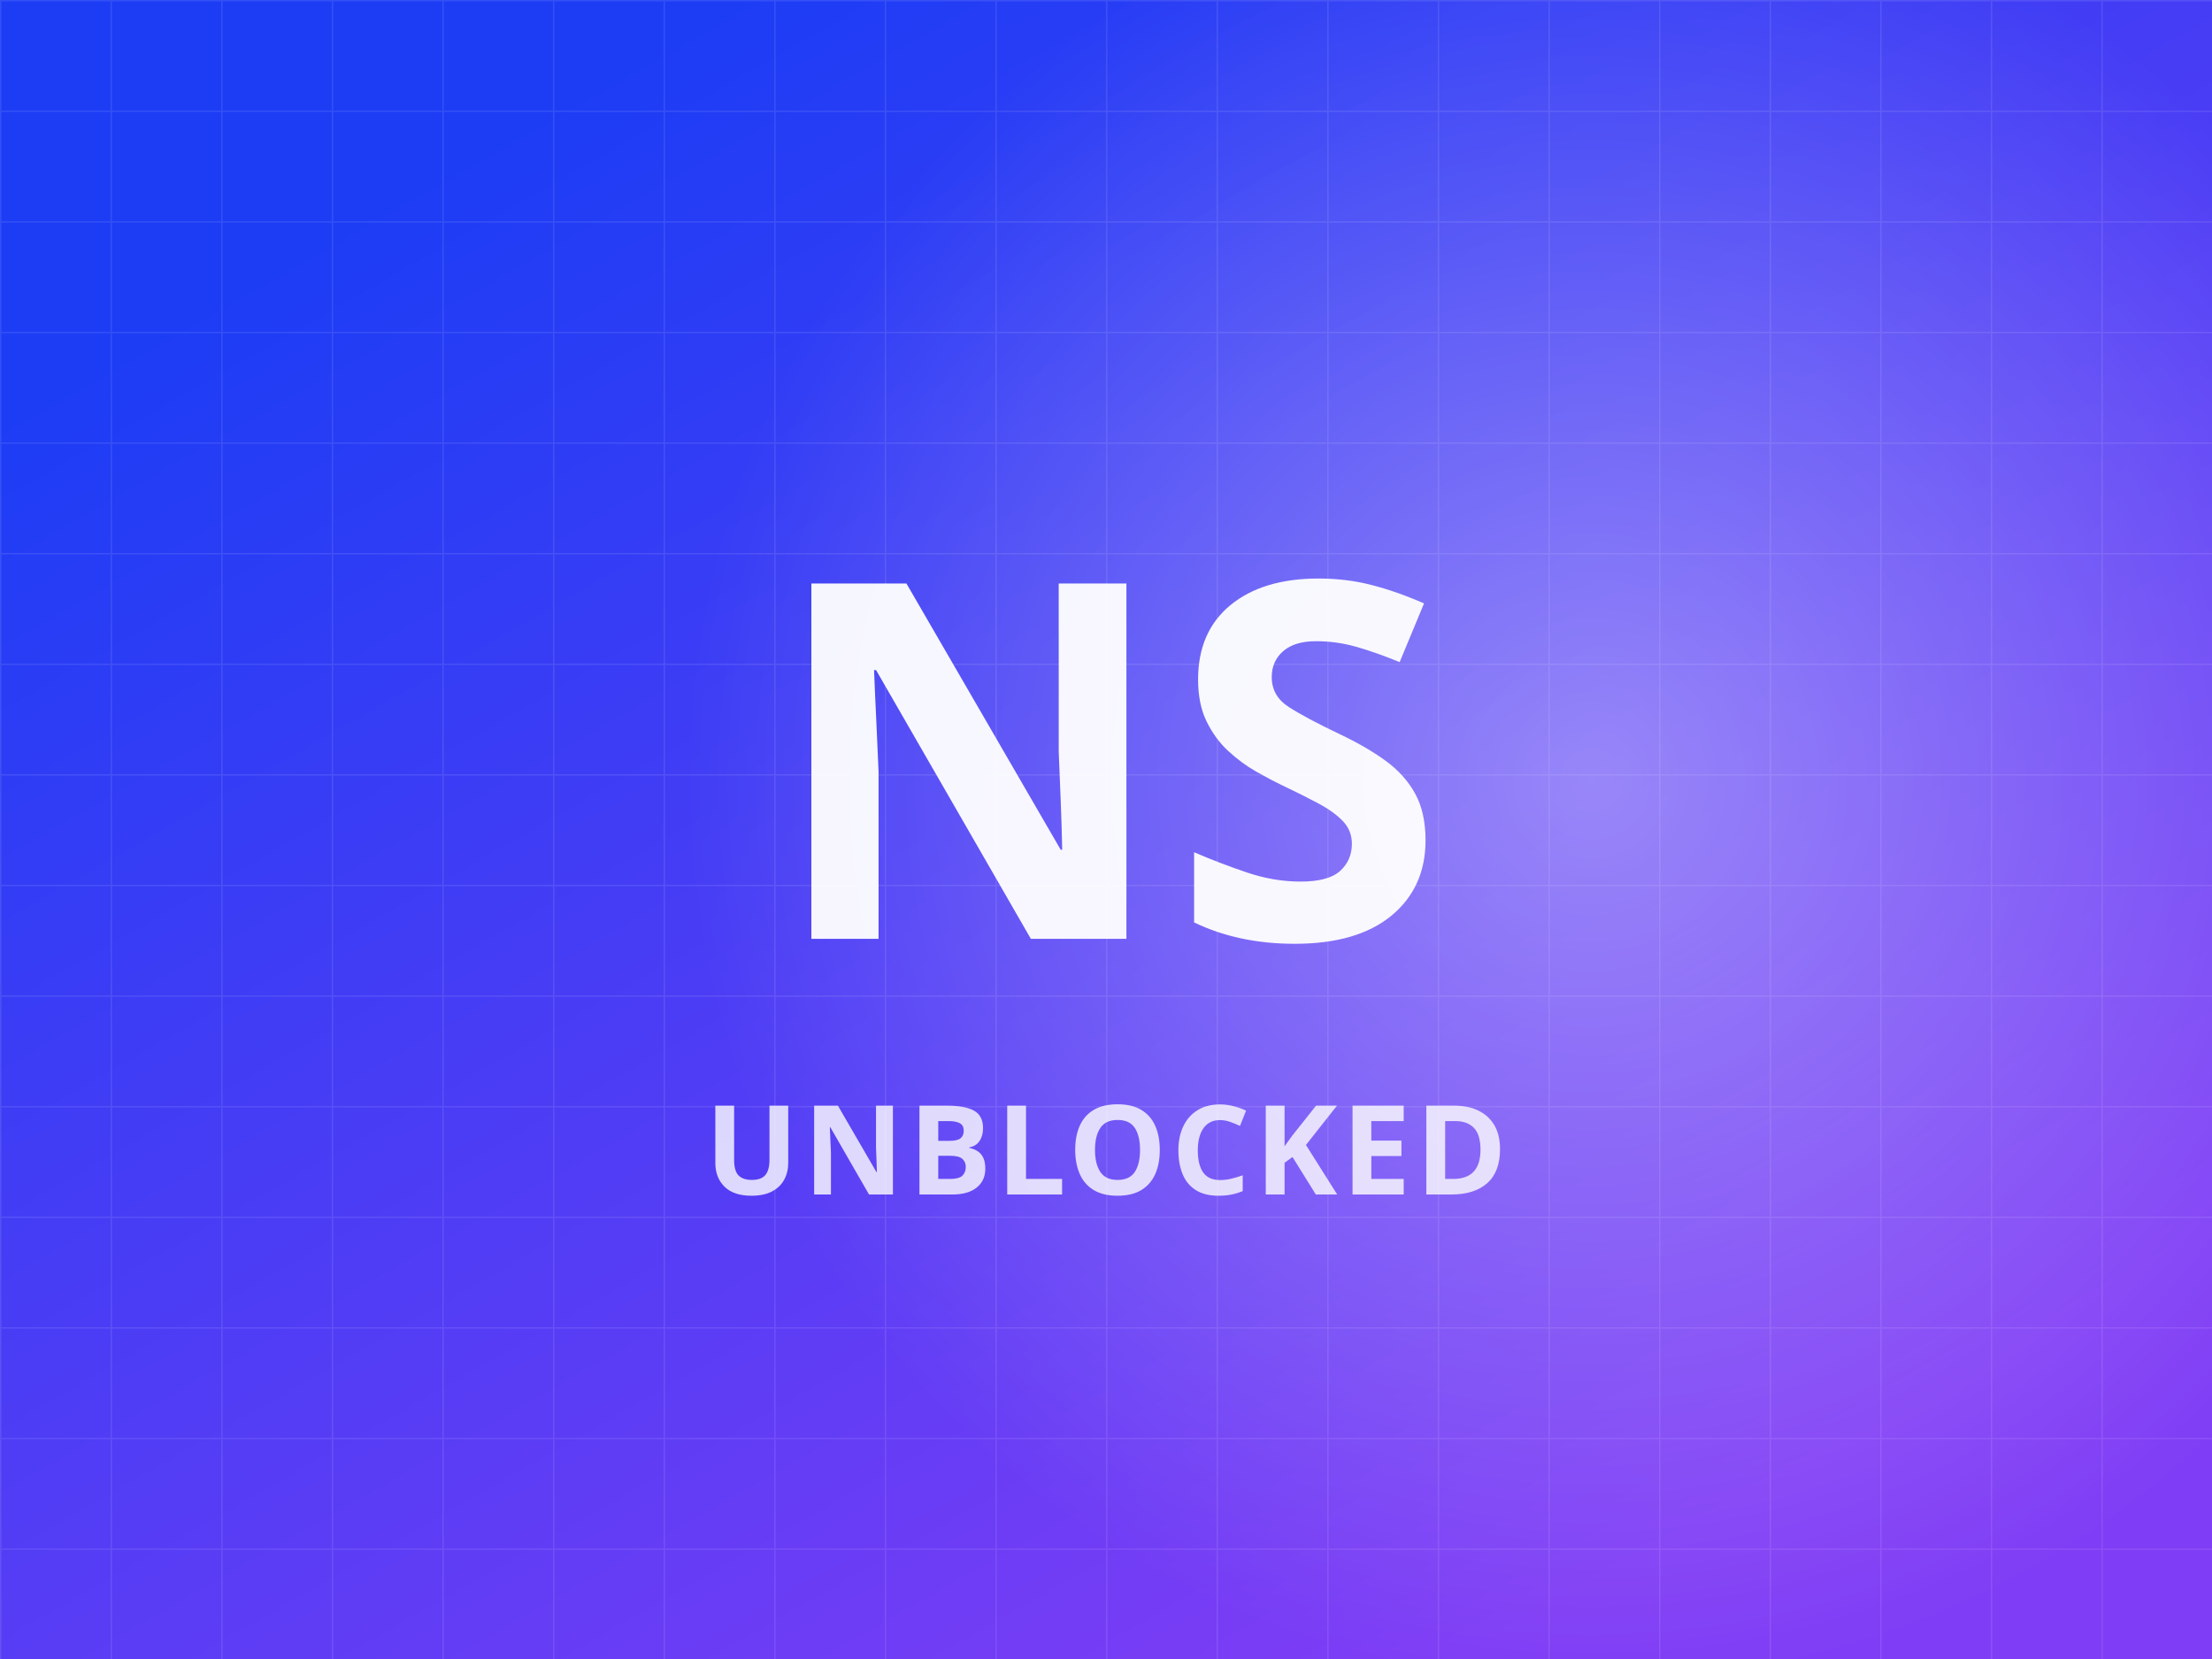
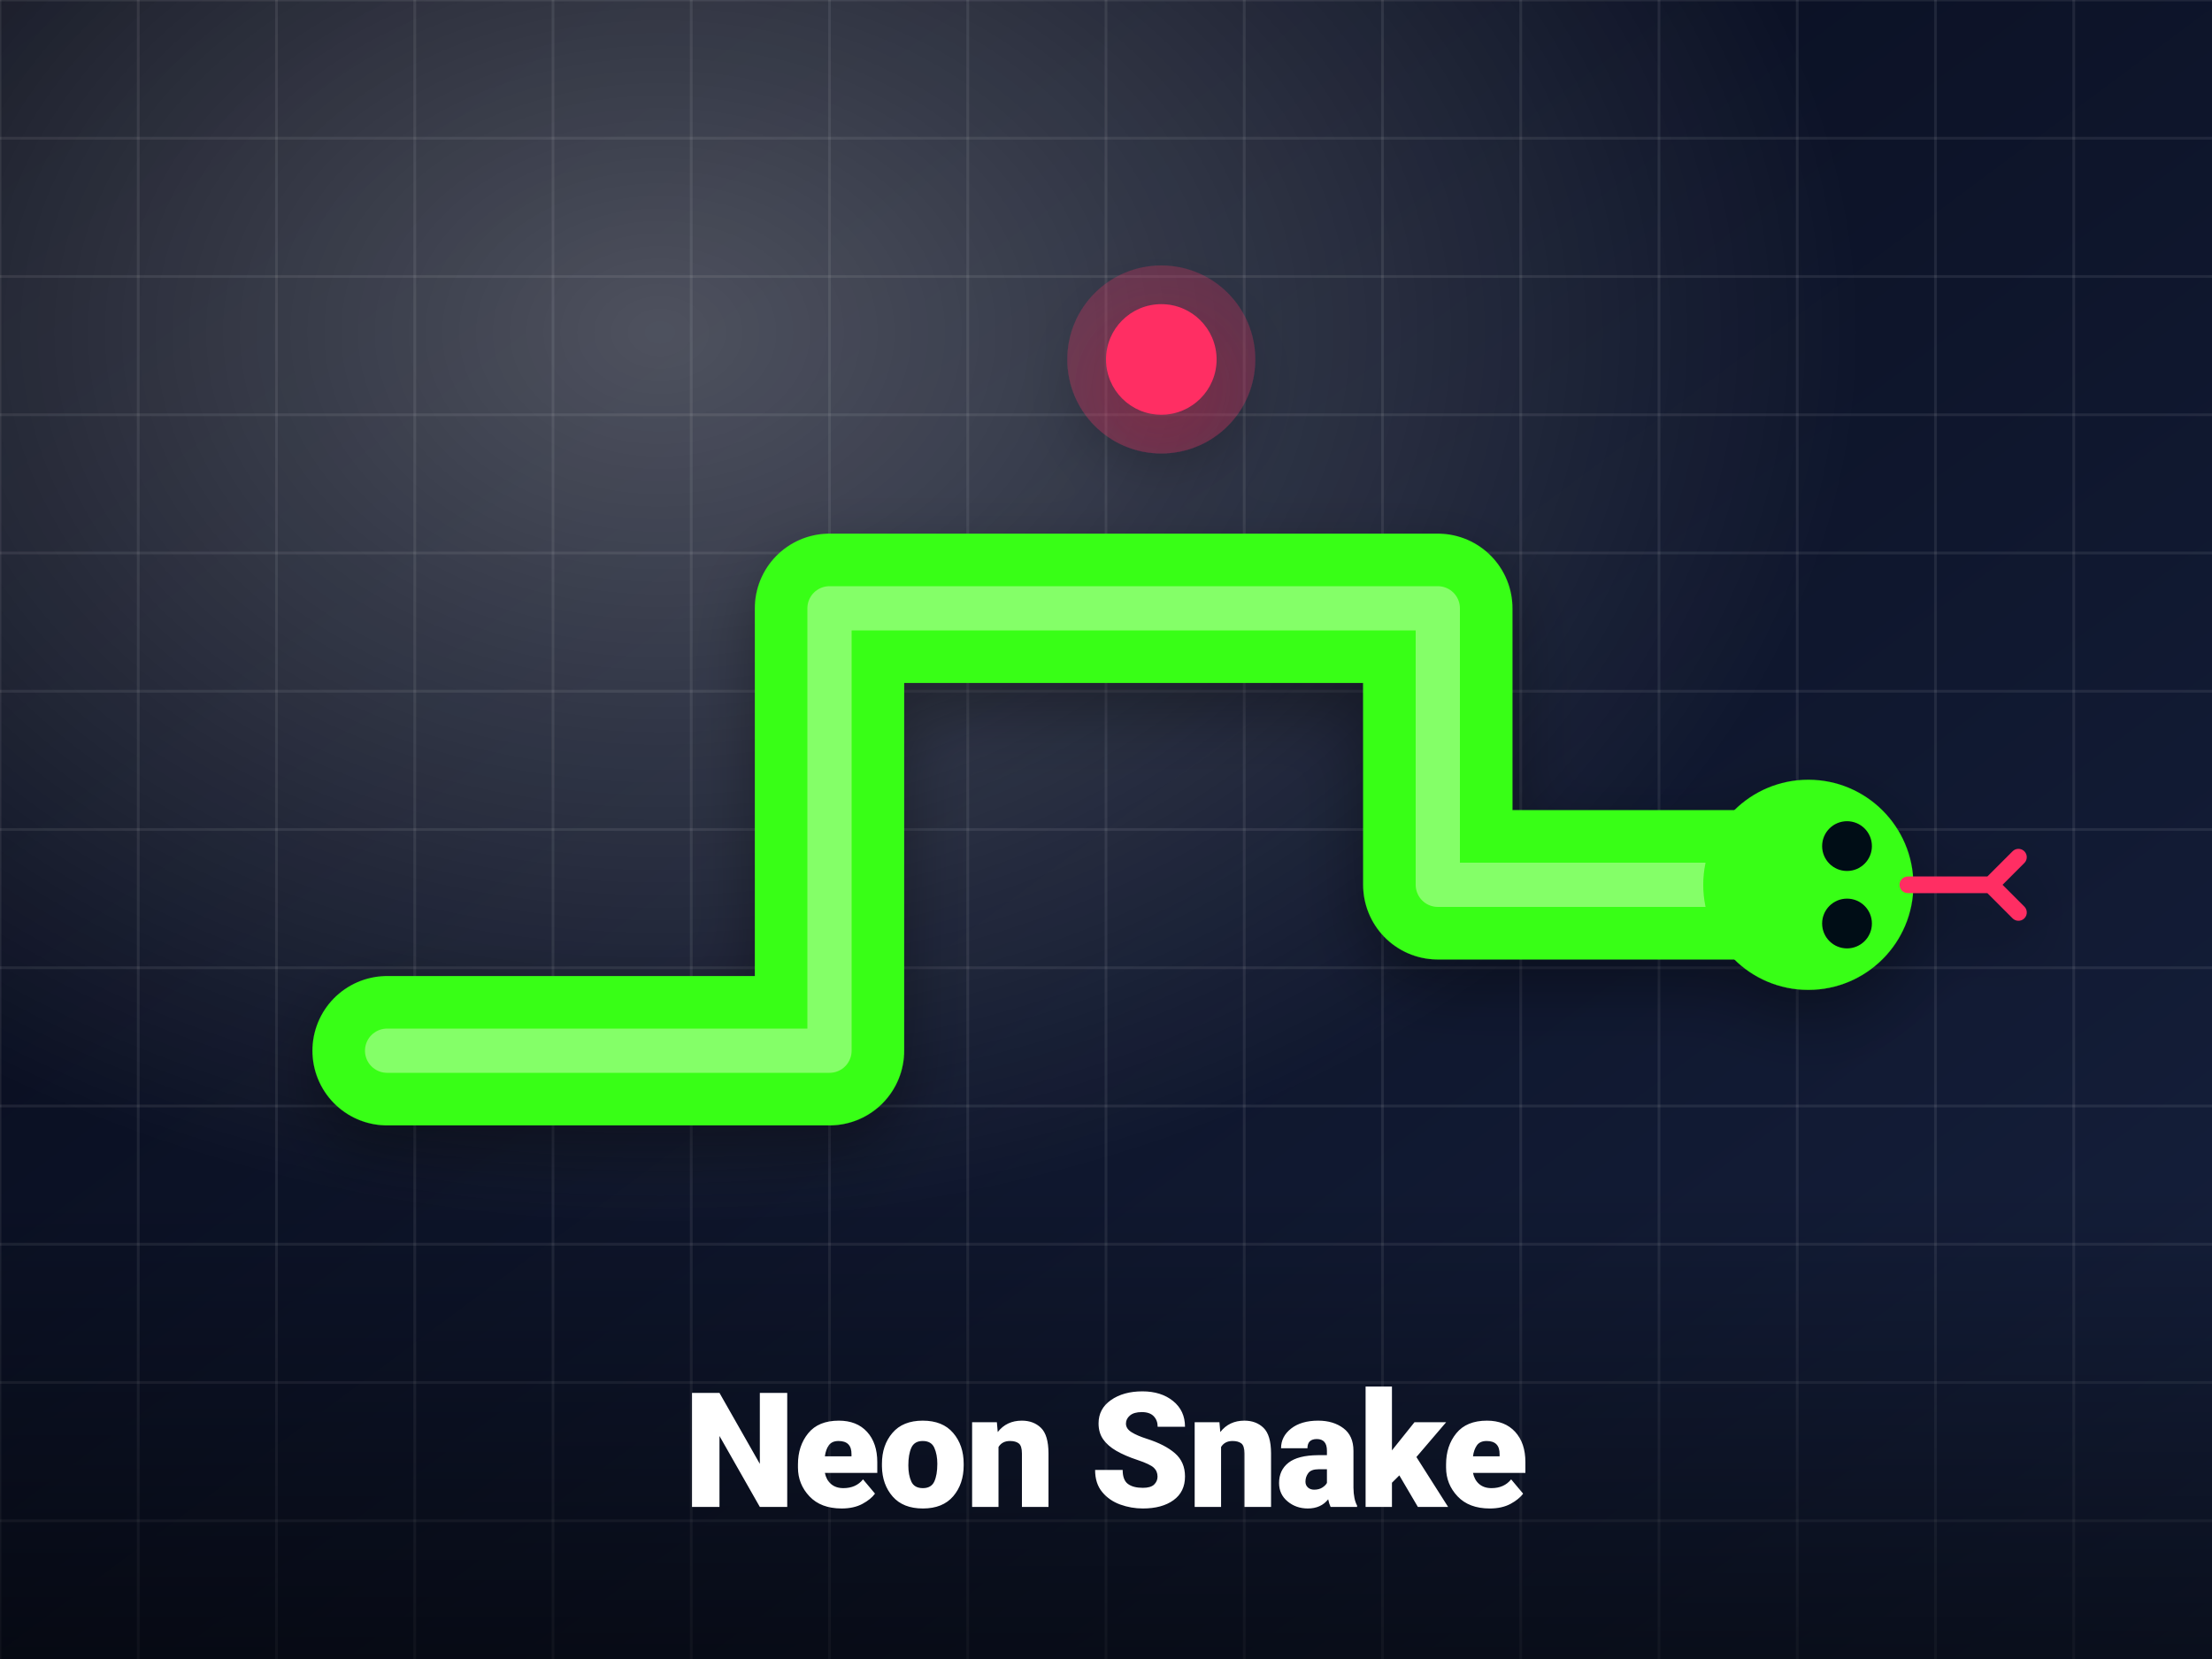
<svg xmlns="http://www.w3.org/2000/svg" width="800" height="600" viewBox="0 0 800 600" role="img" aria-label="Neon Snake">
  <defs>
-     <linearGradient id="g" gradientTransform="rotate(52 .5 .5)">
-       <stop offset="0%" stop-color="#1d3df5" />
-       <stop offset="100%" stop-color="#7f3df5" />
+     <linearGradient id="bg" x1="0" y1="0" x2="1" y2="1">
+       <stop offset="0" stop-color="#050816" />
+       <stop offset="1" stop-color="#16213e" />
    </linearGradient>
-     <radialGradient id="glow">
-       <stop offset="0%" stop-color="#ffffff" stop-opacity=".38" />
-       <stop offset="100%" stop-color="#ffffff" stop-opacity="0" />
+     <radialGradient id="hl" cx=".3" cy=".2" r=".9">
+       <stop offset="0" stop-color="#fff" stop-opacity=".28" />
+       <stop offset=".6" stop-color="#fff" stop-opacity="0" />
    </radialGradient>
-     <pattern id="grid" width="40" height="40" patternUnits="userSpaceOnUse">
-       <path d="M40 0H0v40" fill="none" stroke="#ffffff" stroke-opacity=".10" stroke-width="1" />
-     </pattern>
+     <linearGradient id="fade" x1="0" y1="0" x2="0" y2="1">
+       <stop offset="0" stop-color="#000" stop-opacity="0" />
+       <stop offset="1" stop-color="#000" stop-opacity=".55" />
+     </linearGradient>
+     <filter id="sh" x="-20%" y="-20%" width="140%" height="140%">
+       <feDropShadow dx="0" dy="10" stdDeviation="12" flood-color="#000" flood-opacity=".35" />
+     </filter>
  </defs>
-   <rect width="800" height="600" fill="url(#g)" />
-   <rect width="800" height="600" fill="url(#grid)" />
-   <circle cx="576" cy="282" r="330" fill="url(#glow)" />
-   <text x="50%" y="46%" text-anchor="middle" dominant-baseline="middle" font-family="ui-sans-serif, system-ui, sans-serif" font-size="180" font-weight="800" fill="#ffffff" fill-opacity=".95">NS</text>
-   <text x="50%" y="72%" text-anchor="middle" font-family="ui-sans-serif, system-ui, sans-serif" font-size="45" font-weight="600" letter-spacing="1.5" fill="#ffffff" fill-opacity=".8">UNBLOCKED</text>
+   <rect width="800" height="600" fill="url(#bg)" />
+   <g stroke="#fff" stroke-opacity="0.08">
+     <path d="M0 0V600" />
+     <path d="M50 0V600" />
+     <path d="M100 0V600" />
+     <path d="M150 0V600" />
+     <path d="M200 0V600" />
+     <path d="M250 0V600" />
+     <path d="M300 0V600" />
+     <path d="M350 0V600" />
+     <path d="M400 0V600" />
+     <path d="M450 0V600" />
+     <path d="M500 0V600" />
+     <path d="M550 0V600" />
+     <path d="M600 0V600" />
+     <path d="M650 0V600" />
+     <path d="M700 0V600" />
+     <path d="M750 0V600" />
+     <path d="M0 0H800" />
+     <path d="M0 50H800" />
+     <path d="M0 100H800" />
+     <path d="M0 150H800" />
+     <path d="M0 200H800" />
+     <path d="M0 250H800" />
+     <path d="M0 300H800" />
+     <path d="M0 350H800" />
+     <path d="M0 400H800" />
+     <path d="M0 450H800" />
+     <path d="M0 500H800" />
+     <path d="M0 550H800" />
+   </g>
+   <rect width="800" height="600" fill="url(#hl)" />
+   <g filter="url(#sh)">
+     <path d="M140 380 H300 V220 H520 V320 H640" stroke="#39ff14" stroke-width="54" stroke-linecap="round" stroke-linejoin="round" fill="none" />
+     <path d="M140 380 H300 V220 H520 V320 H640" stroke="#b6ff9e" stroke-width="16" stroke-linecap="round" stroke-linejoin="round" fill="none" opacity=".6" />
+     <circle cx="654" cy="320" r="38" fill="#39ff14" />
+     <circle cx="668" cy="306" r="9" fill="#050816" />
+     <circle cx="668" cy="334" r="9" fill="#050816" />
+     <path d="M690 320 h30 l10 -10 M720 320 l10 10" stroke="#ff2e63" stroke-width="6" fill="none" stroke-linecap="round" />
+     <circle cx="420" cy="130" r="20" fill="#ff2e63" />
+     <circle cx="420" cy="130" r="34" fill="#ff2e63" opacity=".25" />
+   </g>
+   <rect y="430" width="800" height="170" fill="url(#fade)" />
+   <text x="400" y="545" text-anchor="middle" font-family="ui-sans-serif,system-ui,-apple-system,Segoe UI,Roboto,sans-serif" font-size="58" font-weight="800" fill="#fff" letter-spacing="-1">Neon Snake</text>
</svg>
